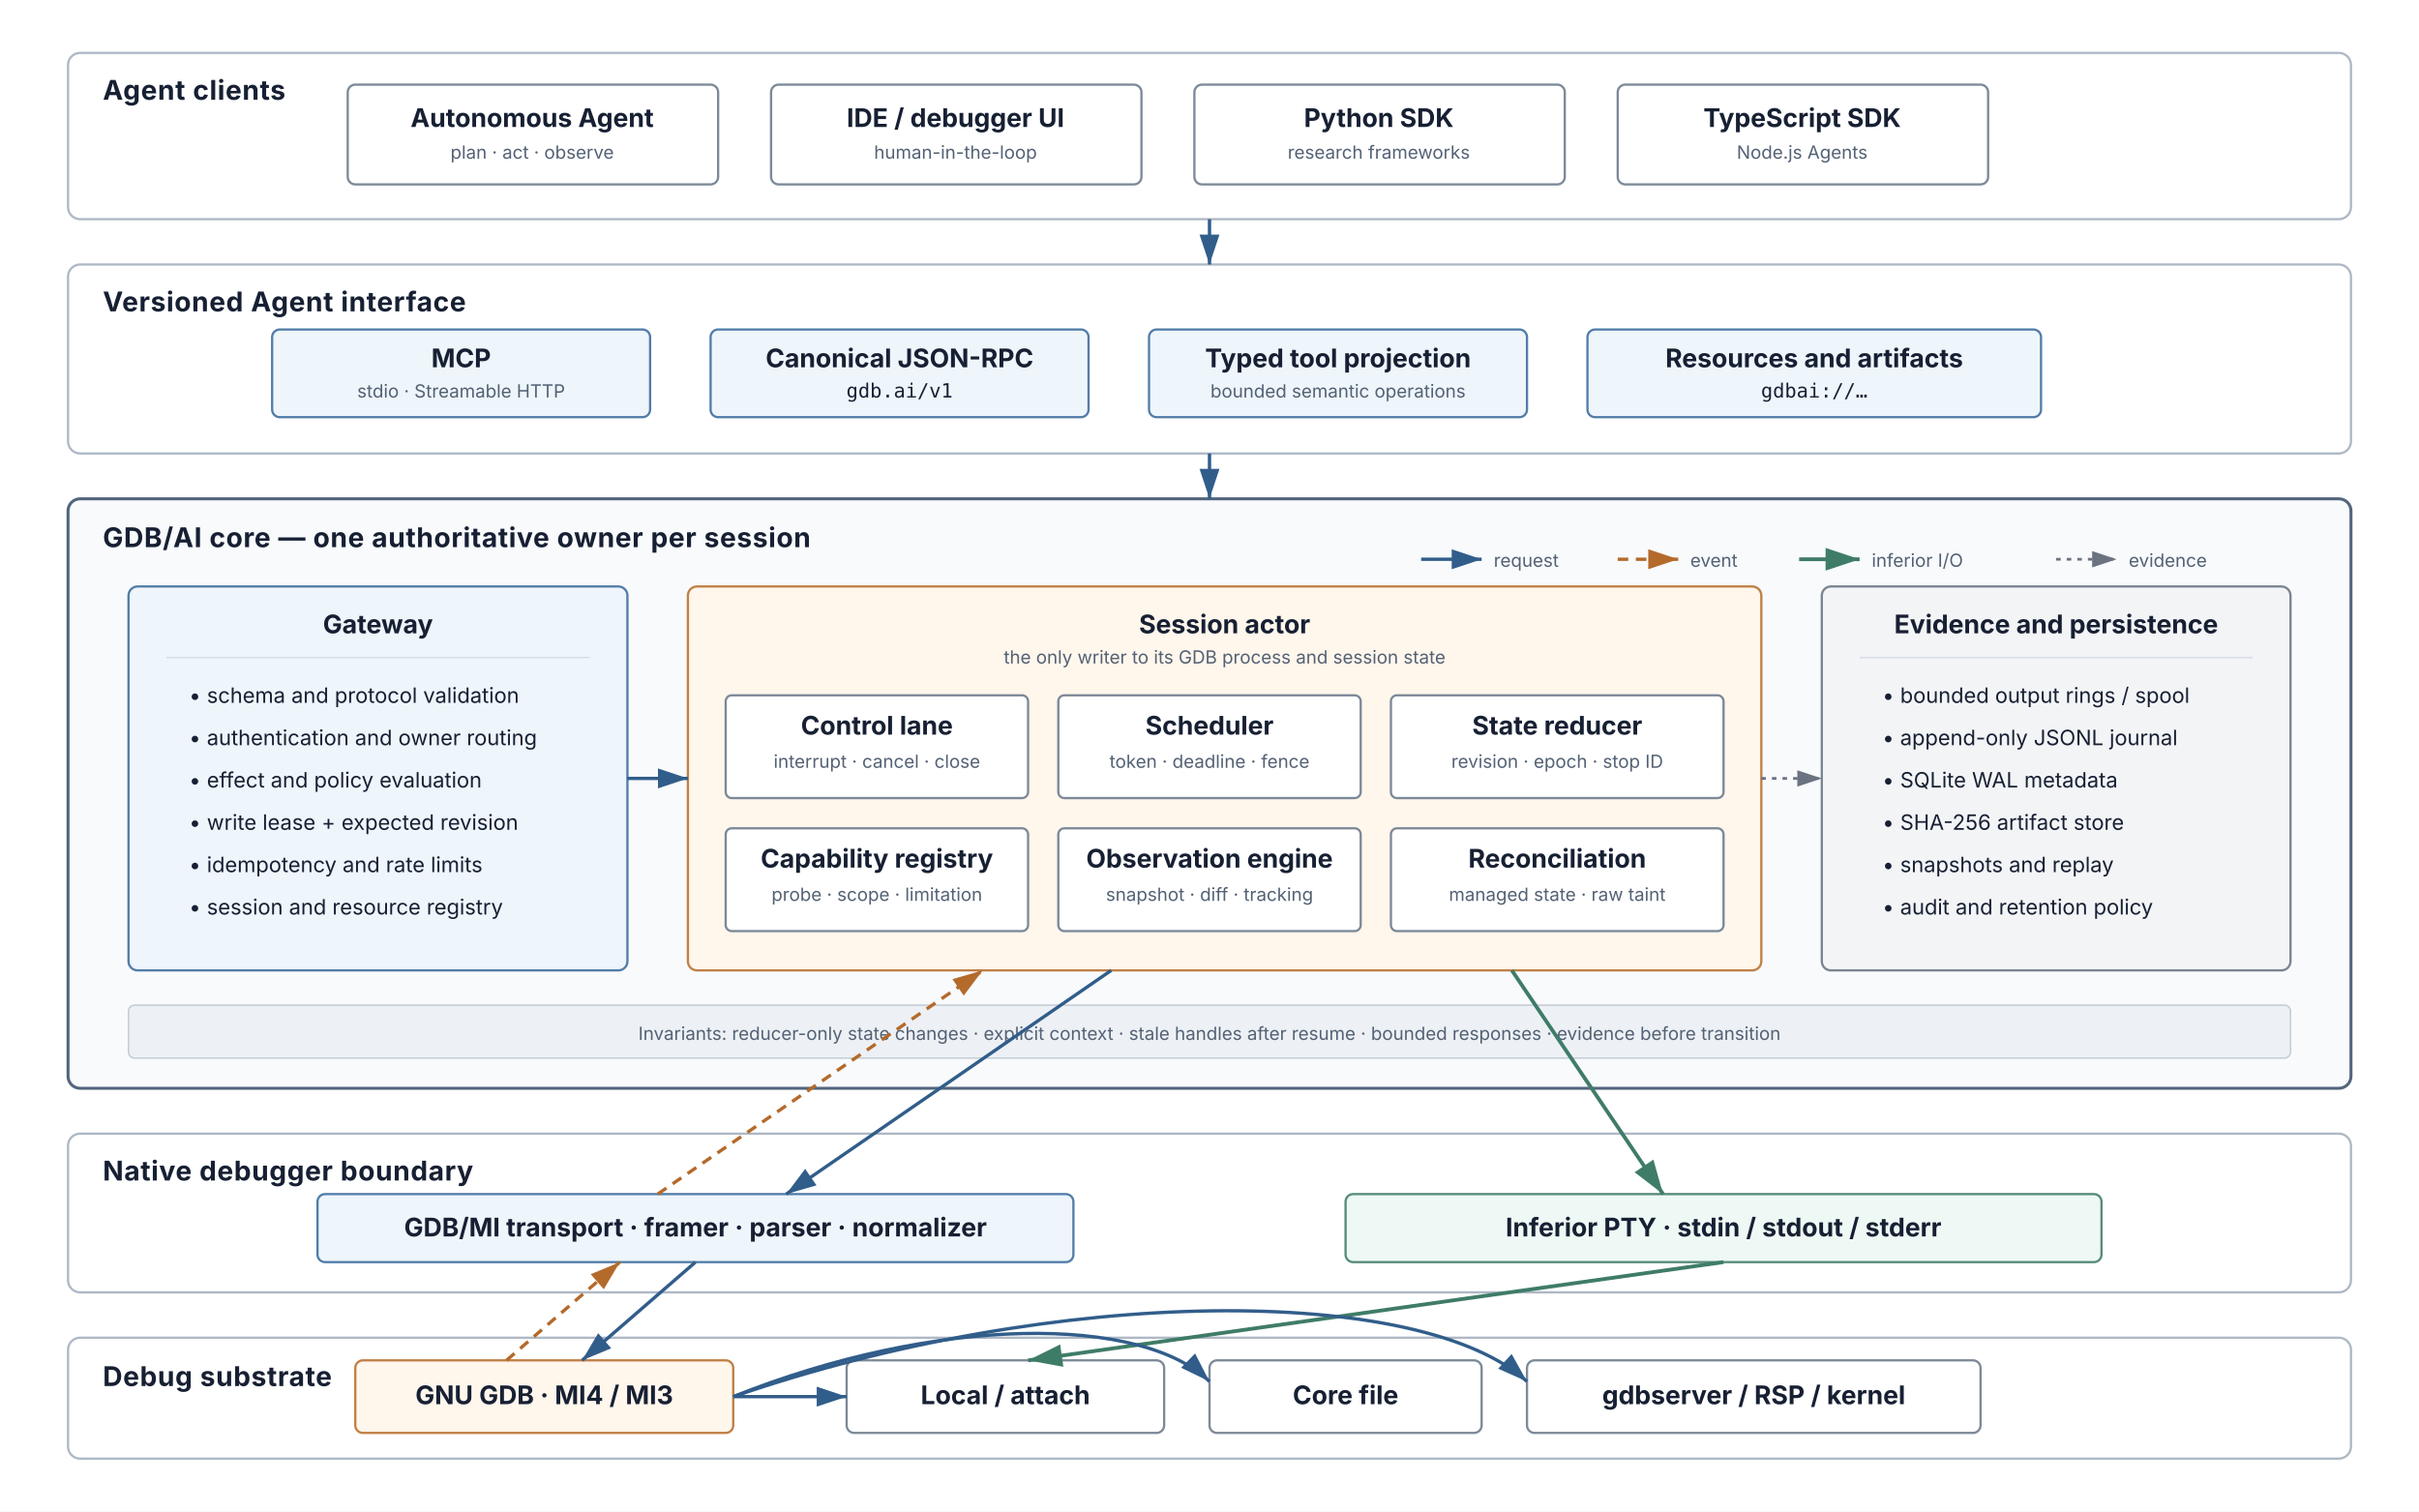
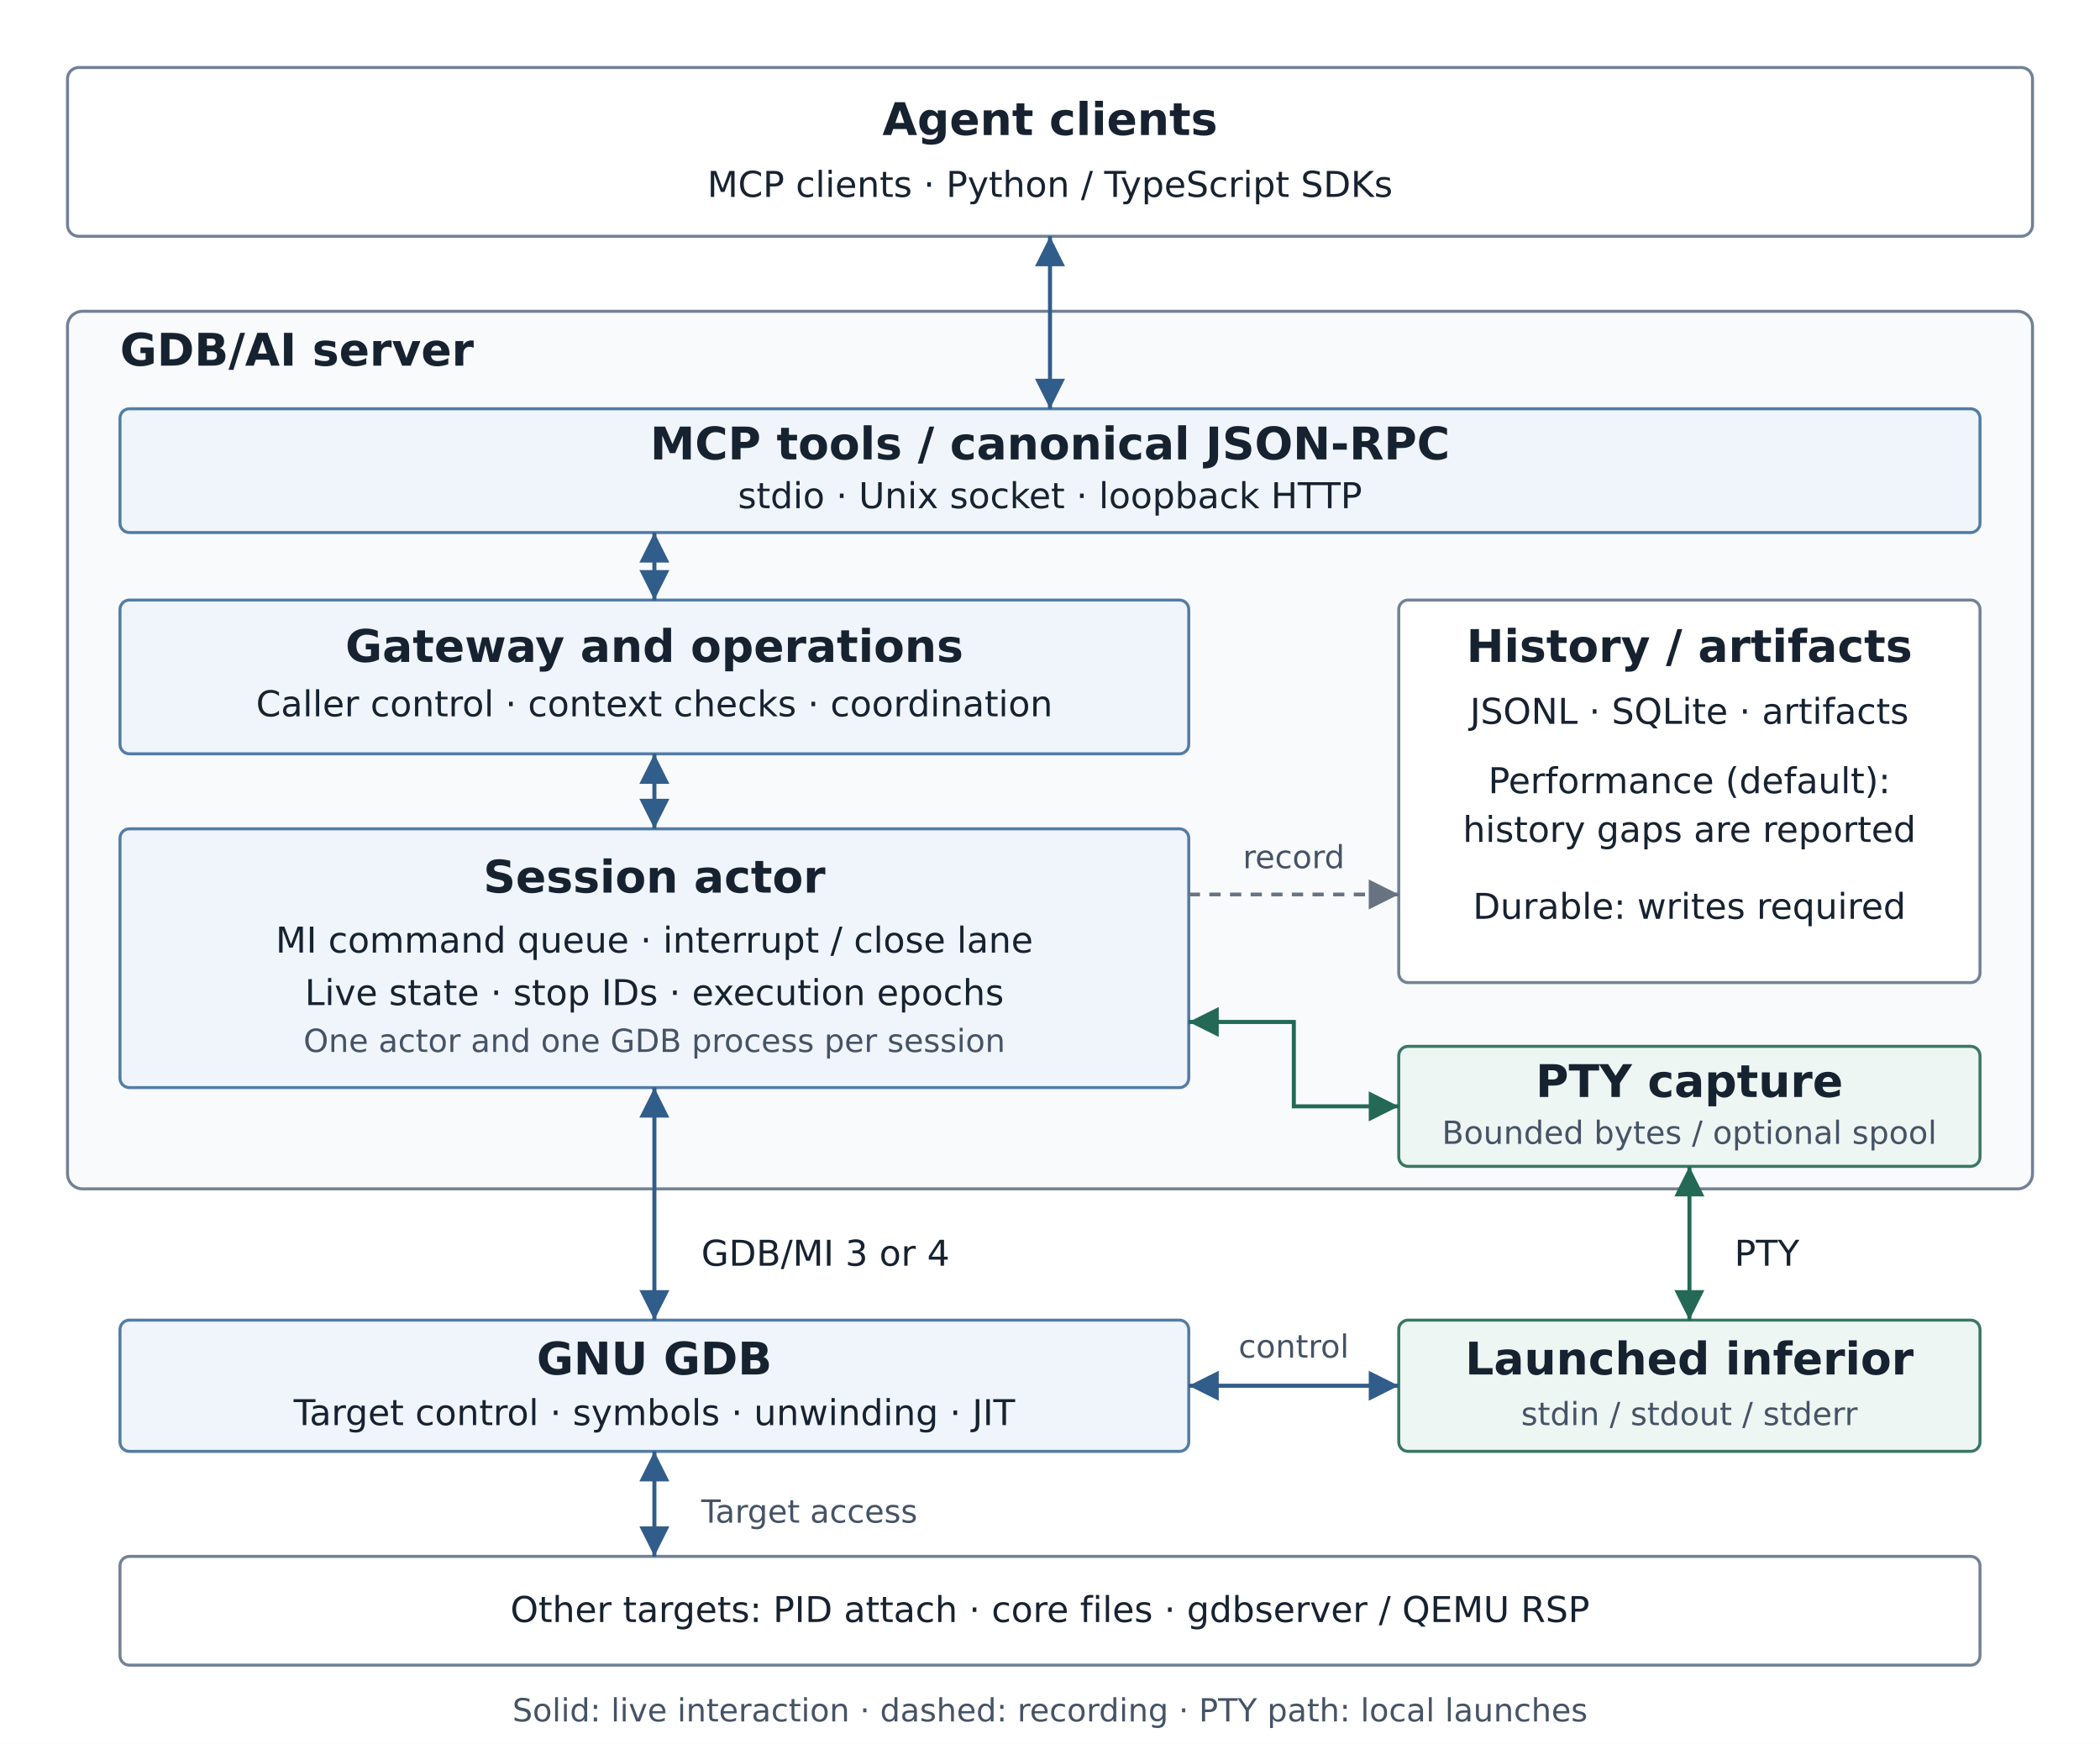
- <svg xmlns="http://www.w3.org/2000/svg" width="1600" height="1000" viewBox="0 0 1600 1000" role="img" aria-labelledby="title description">
+ <svg xmlns="http://www.w3.org/2000/svg" width="1120" height="930" viewBox="0 0 1120 930" role="img" aria-labelledby="title description">
  <defs>
-     <marker id="arrow-blue" markerWidth="10" markerHeight="10" refX="9" refY="3" orient="auto" markerUnits="strokeWidth">
-       <path d="M0,0 L0,6 L9,3 z" fill="#315d8a" />
+     <marker id="arrow" markerWidth="8" markerHeight="8" refX="8" refY="4" orient="auto" markerUnits="strokeWidth">
+       <path d="M0,0 L8,4 L0,8 Z" fill="#315d8a" />
    </marker>
-     <marker id="arrow-orange" markerWidth="10" markerHeight="10" refX="9" refY="3" orient="auto" markerUnits="strokeWidth">
-       <path d="M0,0 L0,6 L9,3 z" fill="#b46a2b" />
+     <marker id="io-arrow" markerWidth="8" markerHeight="8" refX="8" refY="4" orient="auto" markerUnits="strokeWidth">
+       <path d="M0,0 L8,4 L0,8 Z" fill="#236955" />
    </marker>
-     <marker id="arrow-green" markerWidth="10" markerHeight="10" refX="9" refY="3" orient="auto" markerUnits="strokeWidth">
-       <path d="M0,0 L0,6 L9,3 z" fill="#3f7c68" />
-     </marker>
-     <marker id="arrow-gray" markerWidth="10" markerHeight="10" refX="9" refY="3" orient="auto" markerUnits="strokeWidth">
-       <path d="M0,0 L0,6 L9,3 z" fill="#6b7280" />
+     <marker id="record-arrow" markerWidth="8" markerHeight="8" refX="8" refY="4" orient="auto" markerUnits="strokeWidth">
+       <path d="M0,0 L8,4 L0,8 Z" fill="#687281" />
    </marker>
    <style>
-       text { font-family: Inter, "Segoe UI", Arial, sans-serif; fill: #172033; }
-       .layer { fill: #ffffff; stroke: #aeb8c5; stroke-width: 1.5; }
-       .core { fill: #f8fafc; stroke: #52667d; stroke-width: 2; }
-       .box { fill: #ffffff; stroke: #7c8998; stroke-width: 1.5; }
-       .blue-box { fill: #eef5fb; stroke: #527da8; stroke-width: 1.5; }
-       .orange-box { fill: #fff6ec; stroke: #c08046; stroke-width: 1.5; }
-       .green-box { fill: #eef8f4; stroke: #568b79; stroke-width: 1.5; }
-       .gray-box { fill: #f3f4f6; stroke: #7b8490; stroke-width: 1.5; }
-       .layer-label { font-size: 18px; font-weight: 700; letter-spacing: .4px; }
-       .box-title { font-size: 17px; font-weight: 700; }
-       .body { font-size: 14px; }
-       .small { font-size: 12px; fill: #536174; }
-       .mono { font-family: "SFMono-Regular", Consolas, monospace; font-size: 13px; }
-       .blue { stroke: #315d8a; stroke-width: 2.2; fill: none;
-               marker-end: url(#arrow-blue); }
-       .orange { stroke: #b46a2b; stroke-width: 2.2; fill: none;
-                 stroke-dasharray: 7 5; marker-end: url(#arrow-orange); }
-       .green { stroke: #3f7c68; stroke-width: 2.5; fill: none;
-                marker-end: url(#arrow-green); }
-       .gray { stroke: #6b7280; stroke-width: 1.8; fill: none;
-               stroke-dasharray: 3 4; marker-end: url(#arrow-gray); }
-       .rule { stroke: #d7dde5; stroke-width: 1; }
+       text { font-family: "DejaVu Sans", Arial, sans-serif; fill: #172231; }
+       .title { font-size: 24px; font-weight: 700; }
+       .body { font-size: 19px; }
+       .note { font-size: 17px; fill: #465366; }
+       .box { fill: #fff; stroke: #728195; stroke-width: 1.6; }
+       .live { fill: #eff5fb; stroke: #537ca5; stroke-width: 1.6; }
+       .io-box { fill: #edf6f2; stroke: #397761; stroke-width: 1.6; }
+       .flow { fill: none; stroke: #315d8a; stroke-width: 2;
+               marker-end: url(#arrow); }
+       .io { fill: none; stroke: #236955; stroke-width: 2;
+             marker-end: url(#io-arrow); }
+       .record { fill: none; stroke: #687281; stroke-width: 2;
+                 stroke-dasharray: 6 5; marker-end: url(#record-arrow); }
    </style>
  </defs>
-   <rect width="1600" height="1000" fill="#ffffff" />
-   <rect class="layer" x="45" y="35" width="1510" height="110" rx="8" />
-   <text class="layer-label" x="68" y="66">Agent clients</text>
-   <rect class="box" x="230" y="56" width="245" height="66" rx="5" />
-   <text class="box-title" x="352" y="84" text-anchor="middle">Autonomous Agent</text>
-   <text class="small" x="352" y="105" text-anchor="middle">plan · act · observe</text>
-   <rect class="box" x="510" y="56" width="245" height="66" rx="5" />
-   <text class="box-title" x="632" y="84" text-anchor="middle">IDE / debugger UI</text>
-   <text class="small" x="632" y="105" text-anchor="middle">human-in-the-loop</text>
-   <rect class="box" x="790" y="56" width="245" height="66" rx="5" />
-   <text class="box-title" x="912" y="84" text-anchor="middle">Python SDK</text>
-   <text class="small" x="912" y="105" text-anchor="middle">research frameworks</text>
-   <rect class="box" x="1070" y="56" width="245" height="66" rx="5" />
-   <text class="box-title" x="1192" y="84" text-anchor="middle">TypeScript SDK</text>
-   <text class="small" x="1192" y="105" text-anchor="middle">Node.js Agents</text>
-   <rect class="layer" x="45" y="175" width="1510" height="125" rx="8" />
-   <text class="layer-label" x="68" y="206">Versioned Agent interface</text>
-   <rect class="blue-box" x="180" y="218" width="250" height="58" rx="5" />
-   <text class="box-title" x="305" y="243" text-anchor="middle">MCP</text>
-   <text class="small" x="305" y="263" text-anchor="middle">stdio · Streamable HTTP</text>
-   <rect class="blue-box" x="470" y="218" width="250" height="58" rx="5" />
-   <text class="box-title" x="595" y="243" text-anchor="middle">Canonical JSON-RPC</text>
-   <text class="mono" x="595" y="263" text-anchor="middle">gdb.ai/v1</text>
-   <rect class="blue-box" x="760" y="218" width="250" height="58" rx="5" />
-   <text class="box-title" x="885" y="243" text-anchor="middle">Typed tool projection</text>
-   <text class="small" x="885" y="263" text-anchor="middle">bounded semantic operations</text>
-   <rect class="blue-box" x="1050" y="218" width="300" height="58" rx="5" />
-   <text class="box-title" x="1200" y="243" text-anchor="middle">Resources and artifacts</text>
-   <text class="mono" x="1200" y="263" text-anchor="middle">gdbai://…</text>
-   <rect class="core" x="45" y="330" width="1510" height="390" rx="8" />
-   <text class="layer-label" x="68" y="362">GDB/AI core — one authoritative owner per session</text>
-   <rect class="blue-box" x="85" y="388" width="330" height="254" rx="6" />
-   <text class="box-title" x="250" y="419" text-anchor="middle">Gateway</text>
-   <line class="rule" x1="110" y1="435" x2="390" y2="435" />
-   <text class="body" x="125" y="465">• schema and protocol validation</text>
-   <text class="body" x="125" y="493">• authentication and owner routing</text>
-   <text class="body" x="125" y="521">• effect and policy evaluation</text>
-   <text class="body" x="125" y="549">• write lease + expected revision</text>
-   <text class="body" x="125" y="577">• idempotency and rate limits</text>
-   <text class="body" x="125" y="605">• session and resource registry</text>
-   <rect class="orange-box" x="455" y="388" width="710" height="254" rx="6" />
-   <text class="box-title" x="810" y="419" text-anchor="middle">Session actor</text>
-   <text class="small" x="810" y="439" text-anchor="middle">the only writer to its GDB process and session state</text>
-   <rect class="box" x="480" y="460" width="200" height="68" rx="4" />
-   <text class="box-title" x="580" y="486" text-anchor="middle">Control lane</text>
-   <text class="small" x="580" y="508" text-anchor="middle">interrupt · cancel · close</text>
-   <rect class="box" x="700" y="460" width="200" height="68" rx="4" />
-   <text class="box-title" x="800" y="486" text-anchor="middle">Scheduler</text>
-   <text class="small" x="800" y="508" text-anchor="middle">token · deadline · fence</text>
-   <rect class="box" x="920" y="460" width="220" height="68" rx="4" />
-   <text class="box-title" x="1030" y="486" text-anchor="middle">State reducer</text>
-   <text class="small" x="1030" y="508" text-anchor="middle">revision · epoch · stop ID</text>
-   <rect class="box" x="480" y="548" width="200" height="68" rx="4" />
-   <text class="box-title" x="580" y="574" text-anchor="middle">Capability registry</text>
-   <text class="small" x="580" y="596" text-anchor="middle">probe · scope · limitation</text>
-   <rect class="box" x="700" y="548" width="200" height="68" rx="4" />
-   <text class="box-title" x="800" y="574" text-anchor="middle">Observation engine</text>
-   <text class="small" x="800" y="596" text-anchor="middle">snapshot · diff · tracking</text>
-   <rect class="box" x="920" y="548" width="220" height="68" rx="4" />
-   <text class="box-title" x="1030" y="574" text-anchor="middle">Reconciliation</text>
-   <text class="small" x="1030" y="596" text-anchor="middle">managed state · raw taint</text>
-   <rect class="gray-box" x="1205" y="388" width="310" height="254" rx="6" />
-   <text class="box-title" x="1360" y="419" text-anchor="middle">Evidence and persistence</text>
-   <line class="rule" x1="1230" y1="435" x2="1490" y2="435" />
-   <text class="body" x="1245" y="465">• bounded output rings / spool</text>
-   <text class="body" x="1245" y="493">• append-only JSONL journal</text>
-   <text class="body" x="1245" y="521">• SQLite WAL metadata</text>
-   <text class="body" x="1245" y="549">• SHA-256 artifact store</text>
-   <text class="body" x="1245" y="577">• snapshots and replay</text>
-   <text class="body" x="1245" y="605">• audit and retention policy</text>
-   <rect x="85" y="665" width="1430" height="35" rx="4" fill="#edf1f5" stroke="#c4ccd5" />
-   <text class="small" x="800" y="688" text-anchor="middle">
-     Invariants: reducer-only state changes · explicit context · stale handles after resume · bounded responses · evidence before transition
-   </text>
-   <rect class="layer" x="45" y="750" width="1510" height="105" rx="8" />
-   <text class="layer-label" x="68" y="781">Native debugger boundary</text>
-   <rect class="blue-box" x="210" y="790" width="500" height="45" rx="5" />
-   <text class="box-title" x="460" y="818" text-anchor="middle">GDB/MI transport · framer · parser · normalizer</text>
-   <rect class="green-box" x="890" y="790" width="500" height="45" rx="5" />
-   <text class="box-title" x="1140" y="818" text-anchor="middle">Inferior PTY · stdin / stdout / stderr</text>
-   <rect class="layer" x="45" y="885" width="1510" height="80" rx="8" />
-   <text class="layer-label" x="68" y="917">Debug substrate</text>
-   <rect class="orange-box" x="235" y="900" width="250" height="48" rx="5" />
-   <text class="box-title" x="360" y="929" text-anchor="middle">GNU GDB · MI4 / MI3</text>
-   <rect class="box" x="560" y="900" width="210" height="48" rx="5" />
-   <text class="box-title" x="665" y="929" text-anchor="middle">Local / attach</text>
-   <rect class="box" x="800" y="900" width="180" height="48" rx="5" />
-   <text class="box-title" x="890" y="929" text-anchor="middle">Core file</text>
-   <rect class="box" x="1010" y="900" width="300" height="48" rx="5" />
-   <text class="box-title" x="1160" y="929" text-anchor="middle">gdbserver / RSP / kernel</text>
-   <path class="blue" d="M800 145 L800 175" />
-   <path class="blue" d="M800 300 L800 330" />
-   <path class="blue" d="M415 515 L455 515" />
-   <path class="gray" d="M1165 515 L1205 515" />
-   <path class="blue" d="M735 642 L520 790" />
-   <path class="orange" d="M435 790 L650 642" />
-   <path class="green" d="M1000 642 L1100 790" />
-   <path class="blue" d="M460 835 L385 900" />
-   <path class="orange" d="M335 900 L410 835" />
-   <path class="green" d="M1140 835 L680 900" />
-   <path class="blue" d="M485 924 L560 924" />
-   <path class="blue" d="M485 924 C620 870 755 870 800 914" />
-   <path class="blue" d="M485 924 C700 850 940 850 1010 914" />
-   <line x1="940" y1="370" x2="980" y2="370" class="blue" />
-   <text class="small" x="988" y="375">request</text>
-   <line x1="1070" y1="370" x2="1110" y2="370" class="orange" />
-   <text class="small" x="1118" y="375">event</text>
-   <line x1="1190" y1="370" x2="1230" y2="370" class="green" />
-   <text class="small" x="1238" y="375">inferior I/O</text>
-   <line x1="1360" y1="370" x2="1400" y2="370" class="gray" />
-   <text class="small" x="1408" y="375">evidence</text>
+   <rect width="1120" height="930" fill="#fff" />
+   <rect class="box" x="36" y="36" width="1048" height="90" rx="6" />
+   <text class="title" x="560" y="72" text-anchor="middle">Agent clients</text>
+   <text class="body" x="560" y="105" text-anchor="middle">MCP clients · Python / TypeScript SDKs</text>
+   <rect x="36" y="166" width="1048" height="468" rx="8" fill="#f8fafc" stroke="#728195" stroke-width="1.6" />
+   <text class="title" x="64" y="195">GDB/AI server</text>
+   <rect class="live" x="64" y="218" width="992" height="66" rx="5" />
+   <text class="title" x="560" y="245" text-anchor="middle">MCP tools / canonical JSON-RPC</text>
+   <text class="body" x="560" y="271" text-anchor="middle">stdio · Unix socket · loopback HTTP</text>
+   <path class="flow" d="M560 126 V218" />
+   <path class="flow" d="M560 218 V126" />
+   <rect class="live" x="64" y="320" width="570" height="82" rx="5" />
+   <text class="title" x="349" y="353" text-anchor="middle">Gateway and operations</text>
+   <text class="body" x="349" y="382" text-anchor="middle">Caller control · context checks · coordination</text>
+   <path class="flow" d="M349 284 V320" />
+   <path class="flow" d="M349 320 V284" />
+   <rect class="live" x="64" y="442" width="570" height="138" rx="5" />
+   <text class="title" x="349" y="476" text-anchor="middle">Session actor</text>
+   <text class="body" x="349" y="508" text-anchor="middle">MI command queue · interrupt / close lane</text>
+   <text class="body" x="349" y="536" text-anchor="middle">Live state · stop IDs · execution epochs</text>
+   <text class="note" x="349" y="561" text-anchor="middle">One actor and one GDB process per session</text>
+   <path class="flow" d="M349 402 V442" />
+   <path class="flow" d="M349 442 V402" />
+   <rect class="box" x="746" y="320" width="310" height="204" rx="5" />
+   <text class="title" x="901" y="353" text-anchor="middle">History / artifacts</text>
+   <text class="body" x="901" y="386" text-anchor="middle">JSONL · SQLite · artifacts</text>
+   <text class="body" x="901" y="423" text-anchor="middle">Performance (default):</text>
+   <text class="body" x="901" y="449" text-anchor="middle">history gaps are reported</text>
+   <text class="body" x="901" y="490" text-anchor="middle">Durable: writes required</text>
+   <path class="record" d="M634 477 H746" />
+   <text class="note" x="690" y="463" text-anchor="middle">record</text>
+   <rect class="io-box" x="746" y="558" width="310" height="64" rx="5" />
+   <text class="title" x="901" y="585" text-anchor="middle">PTY capture</text>
+   <text class="note" x="901" y="610" text-anchor="middle">Bounded bytes / optional spool</text>
+   <path class="io" d="M634 545 H690 V590 H746" />
+   <path class="io" d="M746 590 H690 V545 H634" />
+   <rect class="live" x="64" y="704" width="570" height="70" rx="5" />
+   <text class="title" x="349" y="733" text-anchor="middle">GNU GDB</text>
+   <text class="body" x="349" y="760" text-anchor="middle">Target control · symbols · unwinding · JIT</text>
+   <path class="flow" d="M349 580 V704" />
+   <path class="flow" d="M349 704 V580" />
+   <text class="body" x="374" y="675">GDB/MI 3 or 4</text>
+   <rect class="io-box" x="746" y="704" width="310" height="70" rx="5" />
+   <text class="title" x="901" y="733" text-anchor="middle">Launched inferior</text>
+   <text class="note" x="901" y="760" text-anchor="middle">stdin / stdout / stderr</text>
+   <path class="io" d="M901 622 V704" />
+   <path class="io" d="M901 704 V622" />
+   <text class="body" x="925" y="675">PTY</text>
+   <path class="flow" d="M634 739 H746" />
+   <path class="flow" d="M746 739 H634" />
+   <text class="note" x="690" y="724" text-anchor="middle">control</text>
+   <rect class="box" x="64" y="830" width="992" height="58" rx="5" />
+   <text class="body" x="560" y="865" text-anchor="middle">Other targets: PID attach · core files · gdbserver / QEMU RSP</text>
+   <path class="flow" d="M349 774 V830" />
+   <path class="flow" d="M349 830 V774" />
+   <text class="note" x="374" y="812">Target access</text>
+   <text class="note" x="560" y="918" text-anchor="middle">Solid: live interaction · dashed: recording · PTY path: local launches</text>
</svg>
